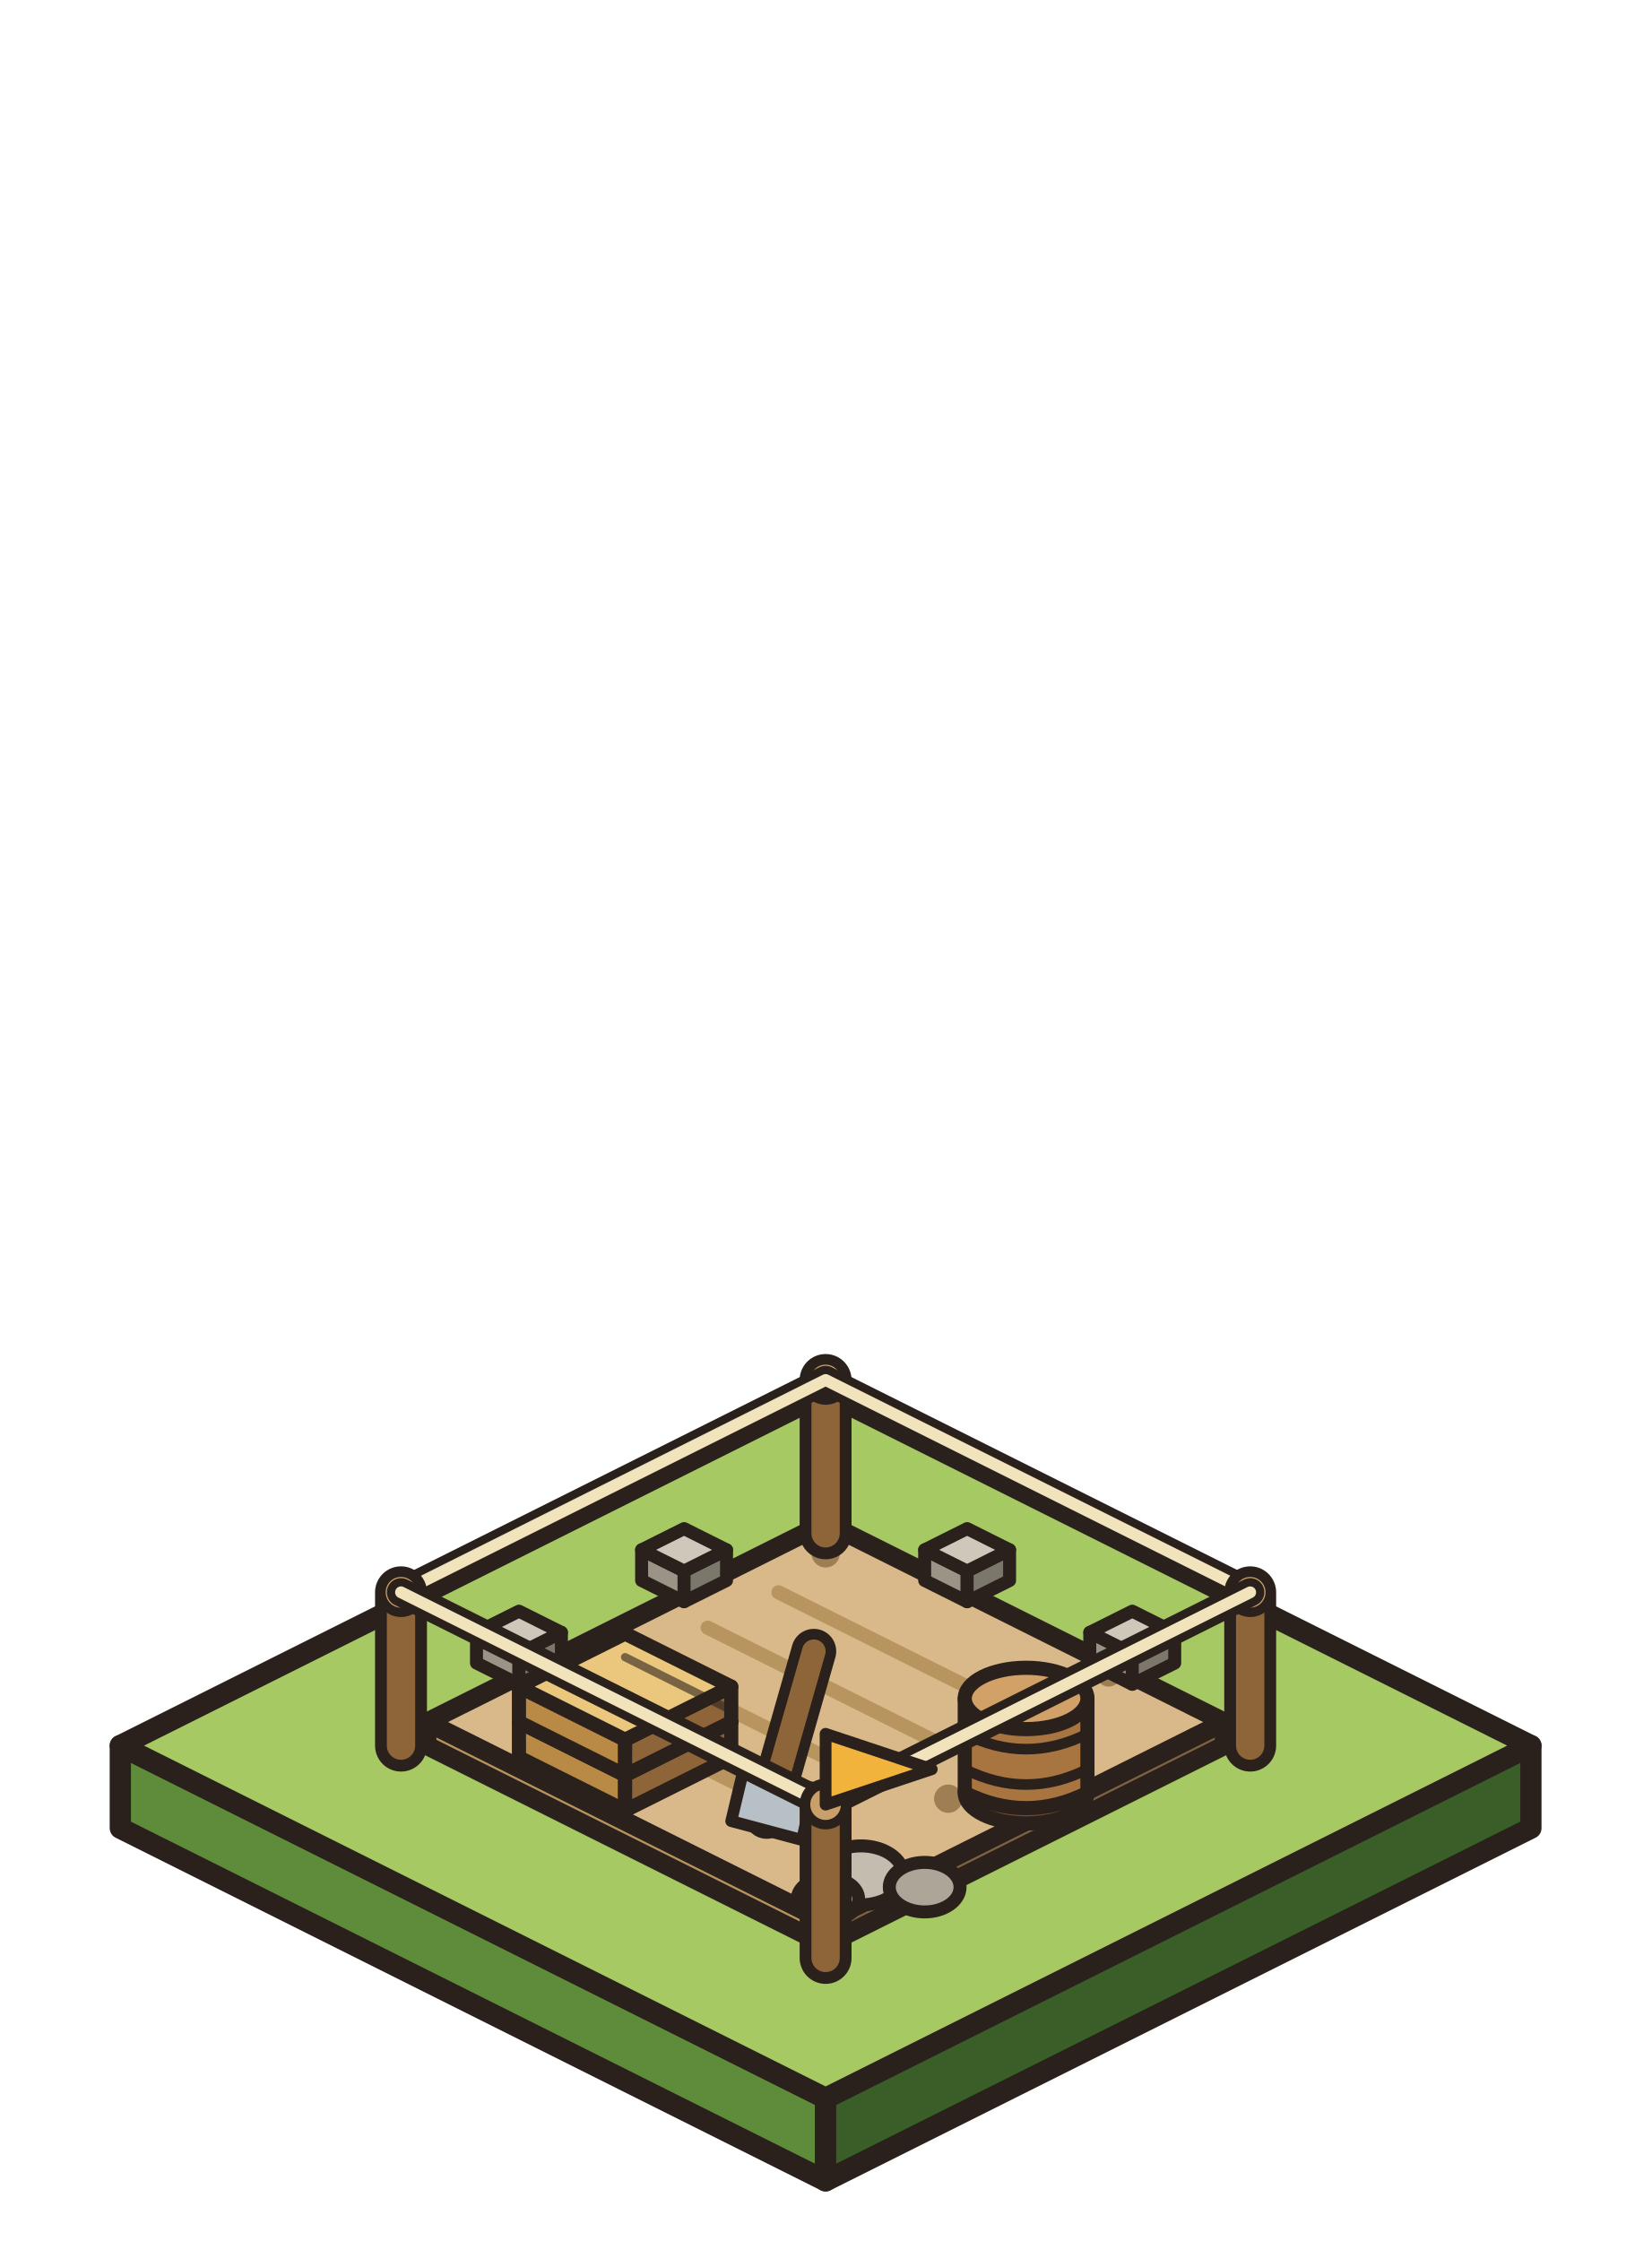
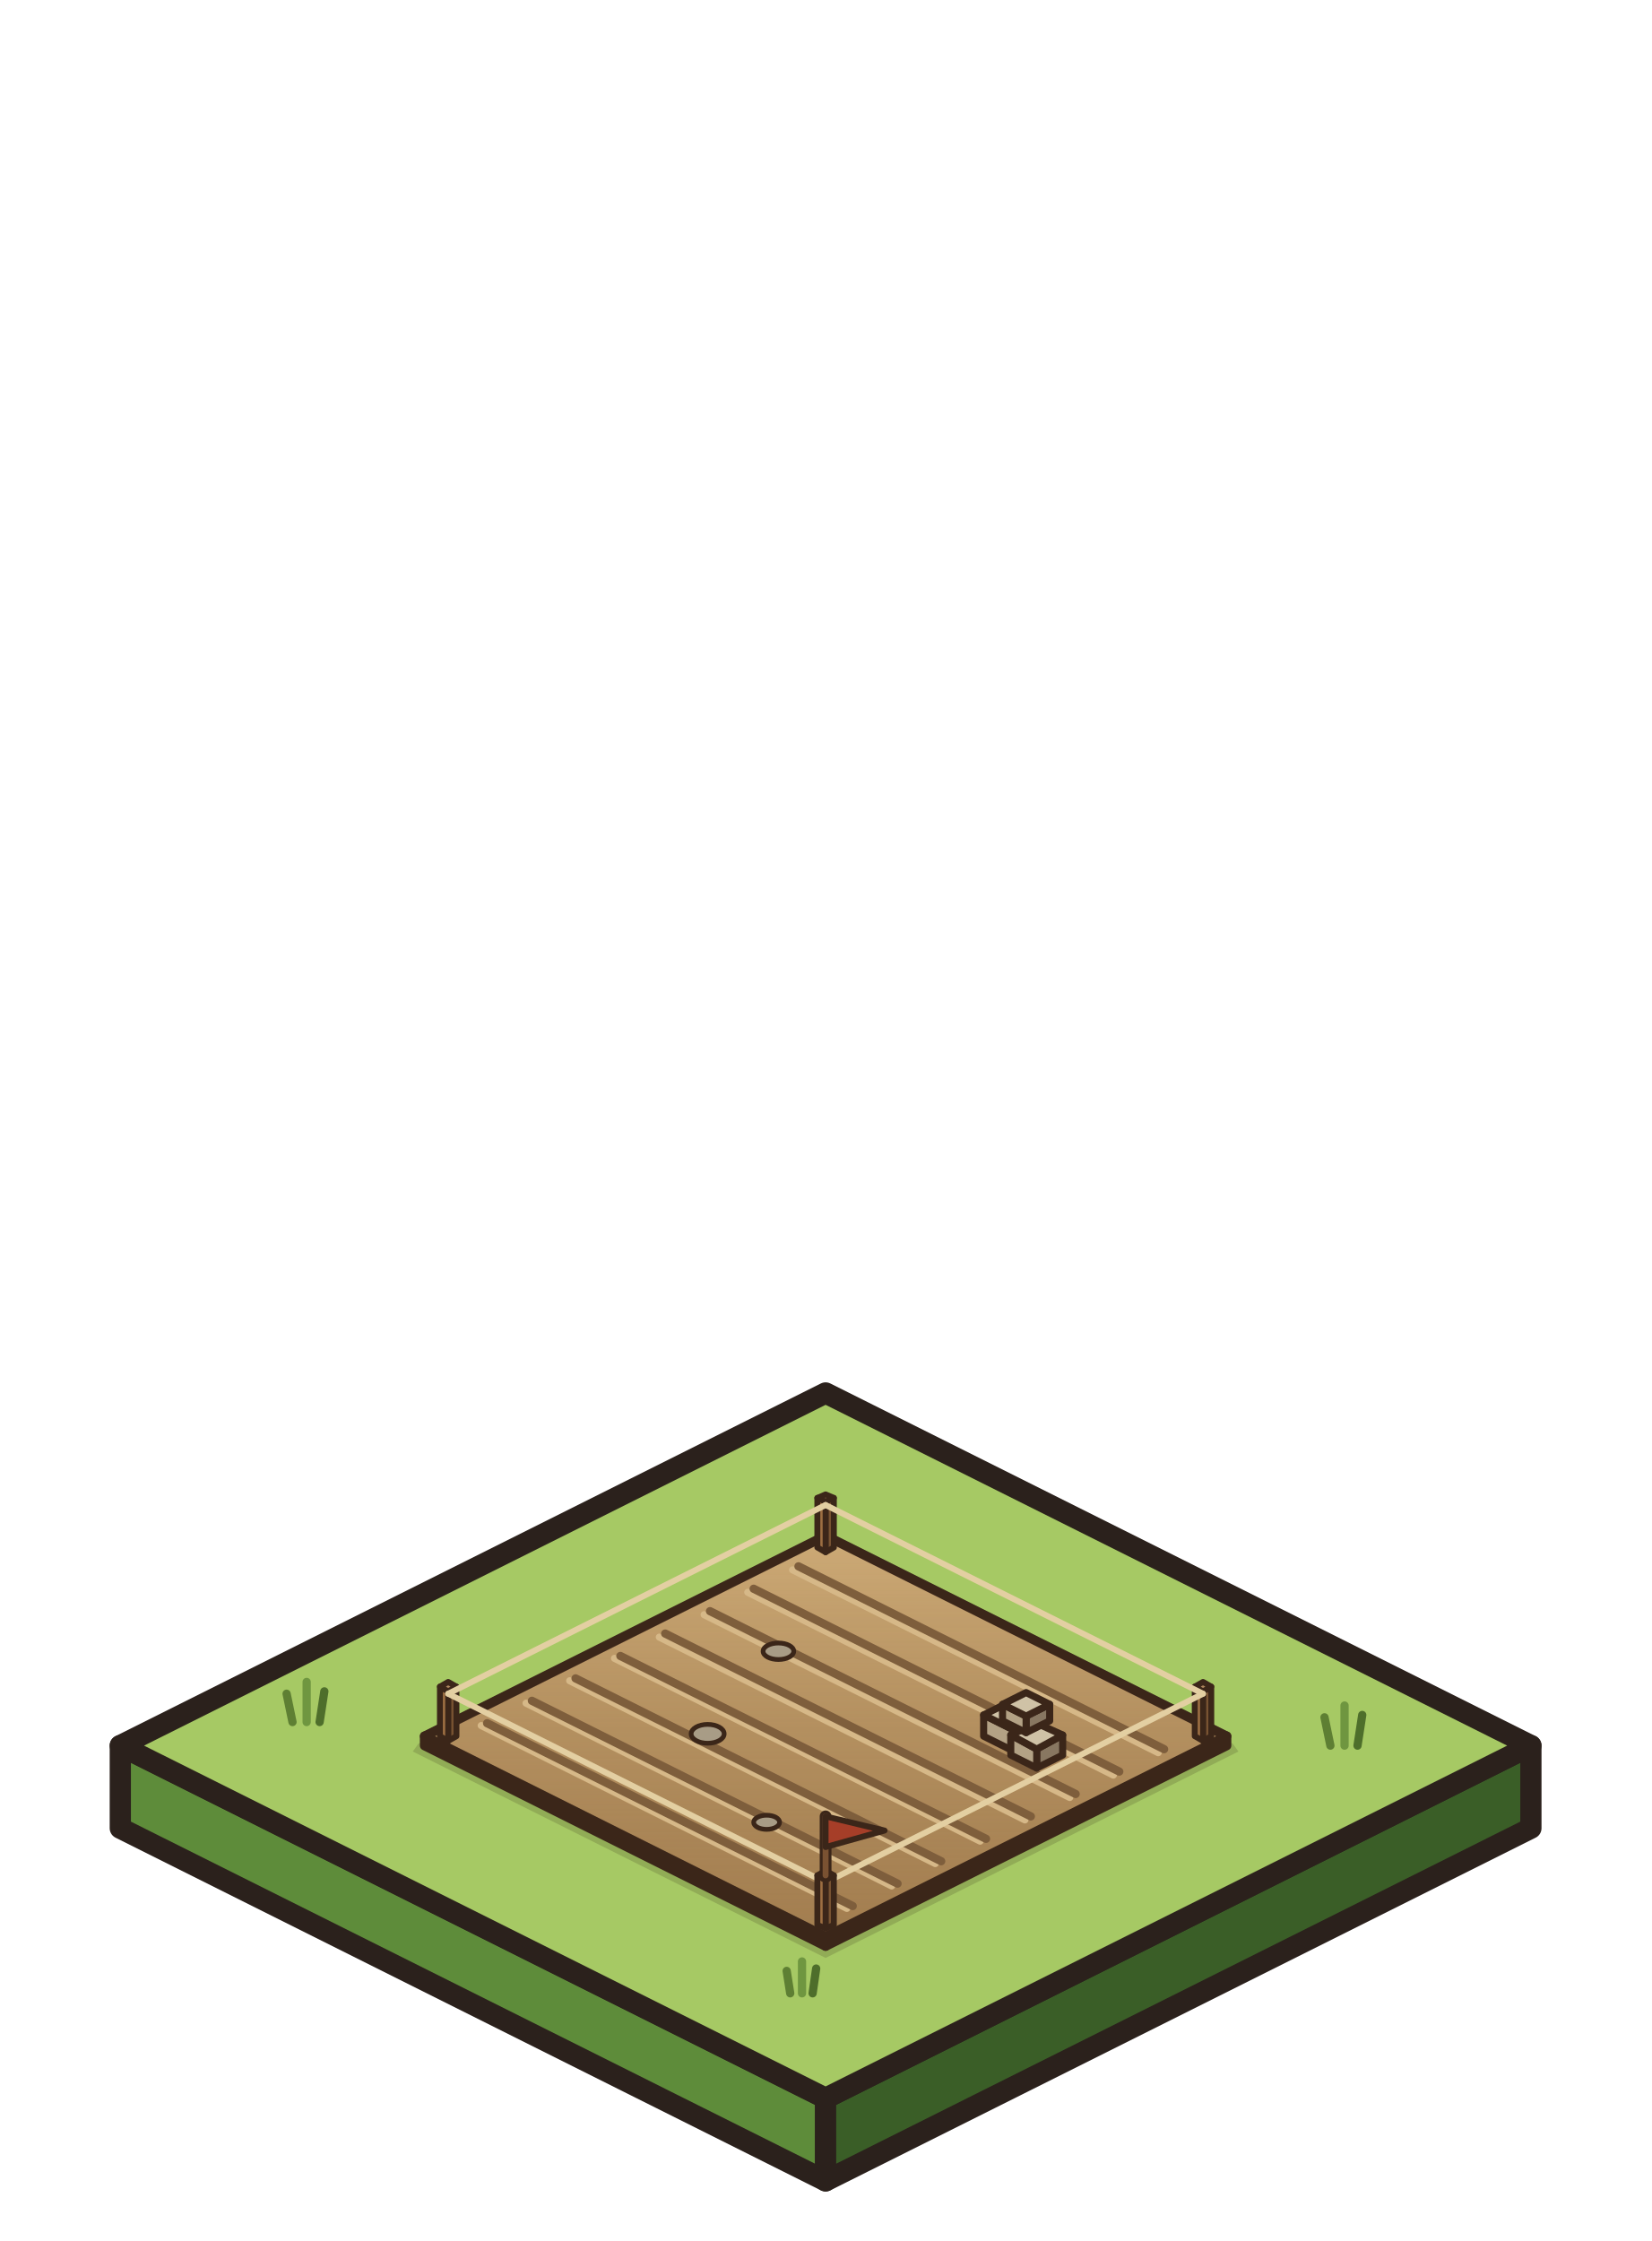
<svg xmlns="http://www.w3.org/2000/svg" viewBox="-70 -122 140 190" width="280" height="380">
  <path d="M-59.8 26L0 55.9L0 62.9L-59.8 33Z" fill="#5E8C3A" stroke="#2B211C" stroke-width="1.8" stroke-linejoin="round" />
  <path d="M59.8 26L0 55.9L0 62.9L59.8 33Z" fill="#3A5E27" stroke="#2B211C" stroke-width="1.8" stroke-linejoin="round" />
  <path d="M0 -3.9L59.8 26L0 55.9L-59.8 26Z" fill="#A6C964" stroke="#2B211C" stroke-width="1.8" stroke-linejoin="round" />
-   <g stroke="#2B211C" stroke-linejoin="round" stroke-linecap="round">
-     <path d="M-33.8 24L0 40.9L0 42.9L-33.8 26Z" fill="#B8955F" stroke-width="1.6" />
-     <path d="M33.8 24L0 40.9L0 42.9L33.8 26Z" fill="#7E6240" stroke-width="1.6" />
-     <path d="M0 7.1L33.8 24L0 40.9L-33.8 24Z" fill="#D9B98A" stroke-width="1.6" />
-     <g fill="none" stroke="#B8955F" stroke-width="1.2">
-       <path d="M-22 22L-2 32" />
-       <path d="M-16 19L4 29" />
-       <path d="M-10 16L10 26" />
-       <path d="M-4 13L14 22" />
-     </g>
-     <g fill="#9E7E52" stroke="none">
-       <circle cx="0" cy="9.7" r="1.2" />
-       <circle cx="-13" cy="26.6" r="1.2" />
-       <circle cx="2.6" cy="29.2" r="1.2" />
-       <circle cx="20.8" cy="22.7" r="1.2" />
-       <circle cx="-20.8" cy="25.3" r="1.2" />
-       <circle cx="10.4" cy="30.5" r="1.2" />
-       <circle cx="24" cy="20" r="1" />
-     </g>
-     <g stroke-width="1.1">
-       <path d="M-29.6 19L-26 20.8L-26 18.2L-29.6 16.4Z" fill="#9A9486" />
-       <path d="M-22.4 19L-26 20.8L-26 18.2L-22.4 16.4Z" fill="#7C776B" />
-       <path d="M-26 14.6L-22.4 16.4L-26 18.2L-29.6 16.4Z" fill="#CFC8BA" />
-       <path d="M-15.6 12L-12 13.8L-12 11.2L-15.6 9.4Z" fill="#9A9486" />
-       <path d="M-8.4 12L-12 13.8L-12 11.2L-8.4 9.4Z" fill="#7C776B" />
-       <path d="M-12 7.6L-8.4 9.4L-12 11.2L-15.6 9.4Z" fill="#CFC8BA" />
-       <path d="M8.4 12L12 13.8L12 11.2L8.4 9.4Z" fill="#9A9486" />
-       <path d="M15.6 12L12 13.8L12 11.2L15.6 9.4Z" fill="#7C776B" />
-       <path d="M12 7.6L15.6 9.4L12 11.2L8.4 9.4Z" fill="#CFC8BA" />
-       <path d="M22.4 19L26 20.8L26 18.2L22.4 16.4Z" fill="#9A9486" />
-       <path d="M29.6 19L26 20.8L26 18.2L29.6 16.4Z" fill="#7C776B" />
-       <path d="M26 14.6L29.6 16.4L26 18.2L22.4 16.4Z" fill="#CFC8BA" />
-     </g>
-     <path d="M0 8L0 -5" stroke-width="4.4" />
-     <path d="M0 8L0 -5" stroke="#8E6539" stroke-width="2.4" />
-     <circle cx="0" cy="-5" r="1.7" fill="#C9A06A" stroke-width="0.8" />
-     <path d="M0 -5L36 13M0 -5L-36 13" fill="none" stroke-width="2.4" />
-     <path d="M0 -5L36 13M0 -5L-36 13" fill="none" stroke="#F1E3BC" stroke-width="1" />
-     <path d="M36 26L36 13" stroke-width="4.4" />
-     <path d="M36 26L36 13" stroke="#8E6539" stroke-width="2.4" />
-     <circle cx="36" cy="13" r="1.7" fill="#C9A06A" stroke-width="0.8" />
-     <path d="M-36 26L-36 13" stroke-width="4.4" />
-     <path d="M-36 26L-36 13" stroke="#8E6539" stroke-width="2.4" />
-     <circle cx="-36" cy="13" r="1.7" fill="#C9A06A" stroke-width="0.8" />
-     <g stroke-width="1.2">
-       <path d="M-26 27L-17 31.5L-17 28.5L-26 24Z" fill="#B98A45" />
-       <path d="M-8 27L-17 31.5L-17 28.5L-8 24Z" fill="#8E6539" />
-       <path d="M-17 19.5L-8 24L-17 28.5L-26 24Z" fill="#E3B96B" />
-       <path d="M-26 24L-17 28.5L-17 25.5L-26 21Z" fill="#B98A45" />
-       <path d="M-8 24L-17 28.5L-17 25.5L-8 21Z" fill="#8E6539" />
-       <path d="M-17 16.5L-8 21L-17 25.5L-26 21Z" fill="#EBC77D" />
-       <path d="M-21 20L-12 24.5M-17 18.5L-8 23" fill="none" stroke-width="0.7" opacity="0.6" />
-     </g>
-     <ellipse cx="17" cy="30" rx="5.2" ry="2.6" fill="#6E4A28" stroke-width="1.2" />
-     <path d="M11.8 30L11.8 22Q17 25 22.2 22L22.2 30Q17 32.6 11.8 30Z" fill="#A87440" stroke-width="1.2" />
-     <ellipse cx="17" cy="22" rx="5.2" ry="2.6" fill="#D1A168" stroke-width="1.2" />
-     <path d="M11.8 25Q17 27.6 22.2 25M11.8 28Q17 30.6 22.2 28" fill="none" stroke-width="0.9" />
-     <ellipse cx="3" cy="37" rx="3.6" ry="2.5" fill="#C4BDAF" stroke-width="1.1" />
-     <ellipse cx="8.4" cy="38" rx="3" ry="2.1" fill="#ADA698" stroke-width="1.1" />
-     <ellipse cx="0.2" cy="39" rx="2.6" ry="1.8" fill="#D6D0C3" stroke-width="1.1" />
-     <path d="M-5 32L-1 18" stroke-width="3.8" />
-     <path d="M-5 32L-1 18" stroke="#8E6539" stroke-width="2" />
-     <path d="M-8 32.4L-2 34L-1 29.6L-7 28.2Z" fill="#B7C0C6" stroke-width="1" />
-     <path d="M36 13L0 31L-36 13" fill="none" stroke-width="2.4" />
-     <path d="M36 13L0 31L-36 13" fill="none" stroke="#F1E3BC" stroke-width="1" />
-     <path d="M0 44L0 31" stroke-width="4.4" />
-     <path d="M0 44L0 31" stroke="#8E6539" stroke-width="2.4" />
-     <circle cx="0" cy="31" r="1.7" fill="#C9A06A" stroke-width="0.8" />
-     <path d="M0 31L9 28L0 25Z" fill="#F2B33D" stroke-width="1" />
+   <g stroke-linejoin="round" stroke-linecap="round">
+     <defs>
+       <linearGradient id="ep-0" gradientUnits="userSpaceOnUse" x1="0" y1="8.2" x2="0" y2="42.2">
+         <stop offset="0" stop-color="#D2B07C" stop-opacity="0.8" />
+         <stop offset="1" stop-color="#8E6A42" stop-opacity="0.5" />
+       </linearGradient>
+     </defs>
+     <path d="M-35 26.5l35 17.5 35-17.5-.5-.7-69 0z" fill="#1E110A" opacity="0.16" />
+     <path d="M0 43l34-17 0-.8-34 17z" fill="#6B4C30" />
+     <path d="M0 43l34-17 0-.8-34 17z" fill="none" stroke="#3B2619" stroke-width="0.8" />
+     <path d="M-34 26l34 17 0-.8-34-17z" fill="#8A6440" />
+     <path d="M-34 26l34 17 0-.8-34-17z" fill="none" stroke="#3B2619" stroke-width="0.8" />
+     <path d="M-34 25.2l34 17 34-17-34-17z" fill="#B8925E" />
+     <path d="M-34 25.2l34 17 34-17-34-17z" fill="url(#ep-0)" />
+     <path d="M-2.8 11.1l31 15.5" fill="none" stroke="#D6B888" stroke-width="0.6" />
+     <path d="M-2.3 10.8l31 15.5" fill="none" stroke="#7E5E3C" stroke-width="0.7" />
+     <path d="M-6.6 13l31 15.5" fill="none" stroke="#D6B888" stroke-width="0.6" />
+     <path d="M-6.1 12.7l31 15.5" fill="none" stroke="#7E5E3C" stroke-width="0.7" />
+     <path d="M-10.3 14.9l31 15.5" fill="none" stroke="#D6B888" stroke-width="0.6" />
+     <path d="M-9.8 14.6l31 15.5" fill="none" stroke="#7E5E3C" stroke-width="0.7" />
+     <path d="M-14.1 16.8l31 15.5" fill="none" stroke="#D6B888" stroke-width="0.6" />
+     <path d="M-13.6 16.5l31 15.5" fill="none" stroke="#7E5E3C" stroke-width="0.7" />
+     <path d="M-17.9 18.6l31 15.5" fill="none" stroke="#D6B888" stroke-width="0.6" />
+     <path d="M-17.4 18.4l31 15.5" fill="none" stroke="#7E5E3C" stroke-width="0.7" />
+     <path d="M-21.7 20.5l31 15.5" fill="none" stroke="#D6B888" stroke-width="0.6" />
+     <path d="M-21.2 20.3l31 15.5" fill="none" stroke="#7E5E3C" stroke-width="0.7" />
+     <path d="M-25.4 22.4l31 15.5" fill="none" stroke="#D6B888" stroke-width="0.6" />
+     <path d="M-24.9 22.2l31 15.5" fill="none" stroke="#7E5E3C" stroke-width="0.7" />
+     <path d="M-29.2 24.3l31 15.5" fill="none" stroke="#D6B888" stroke-width="0.6" />
+     <path d="M-28.7 24.1l31 15.5" fill="none" stroke="#7E5E3C" stroke-width="0.7" />
+     <path d="M-34 25.2l34 17 34-17-34-17z" fill="none" stroke="#3B2619" stroke-width="0.8" />
+     <path d="M0 9.6l.7-.4 0-4.2-.7 .3z" fill="#785332" />
+     <path d="M0 9.6l.7-.4 0-4.2-.7 .3z" fill="none" stroke="#3B2619" stroke-width="0.5" />
+     <path d="M-.7 9.2l.7 .4 0-4.3-.7-.3z" fill="#9C6E42" />
+     <path d="M-.7 9.2l.7 .4 0-4.3-.7-.3z" fill="none" stroke="#3B2619" stroke-width="0.5" />
+     <path d="M-.7 5l.7 .3 .7-.3-.7-.3z" fill="#B08860" stroke="#3B2619" stroke-width="0.5" />
+     <path d="M32 25.6l.7-.4 0-4.2-.7 .4z" fill="#785332" />
+     <path d="M32 25.6l.7-.4 0-4.2-.7 .4z" fill="none" stroke="#3B2619" stroke-width="0.5" />
+     <path d="M31.3 25.2l.7 .4 0-4.2-.7-.4z" fill="#9C6E42" />
+     <path d="M31.3 25.2l.7 .4 0-4.2-.7-.4z" fill="none" stroke="#3B2619" stroke-width="0.5" />
+     <path d="M31.3 21l.7 .4 .7-.4-.7-.4z" fill="#B08860" stroke="#3B2619" stroke-width="0.5" />
+     <path d="M-32 25.6l.7-.4 0-4.2-.7 .4z" fill="#785332" />
+     <path d="M-32 25.6l.7-.4 0-4.2-.7 .4z" fill="none" stroke="#3B2619" stroke-width="0.5" />
+     <path d="M-32.7 25.2l.7 .4 0-4.2-.7-.4z" fill="#9C6E42" />
+     <path d="M-32.7 25.2l.7 .4 0-4.2-.7-.4z" fill="none" stroke="#3B2619" stroke-width="0.5" />
+     <path d="M-32.7 21l.7 .4 .7-.4-.7-.4z" fill="#B08860" stroke="#3B2619" stroke-width="0.5" />
+     <path d="M0 5.6l32 16" fill="none" stroke="#E3CFA2" stroke-width="0.5" />
+     <path d="M0 5.6l-32 16" fill="none" stroke="#E3CFA2" stroke-width="0.5" />
+     <path d="M16 26.5l2.6-1.3 0-1.8-2.6 1.3z" fill="#887761" />
+     <path d="M16 26.5l2.6-1.3 0-1.8-2.6 1.3z" fill="none" stroke="#3B2619" stroke-width="0.6" />
+     <path d="M13.4 25.2l2.6 1.3 0-1.8-2.6-1.3z" fill="#B3A285" />
+     <path d="M13.4 25.2l2.6 1.3 0-1.8-2.6-1.3z" fill="none" stroke="#3B2619" stroke-width="0.6" />
+     <path d="M13.4 23.4l2.6 1.3 2.6-1.3-2.6-1.3z" fill="#CFC2A6" stroke="#3B2619" stroke-width="0.6" />
+     <path d="M17.9 27.9l2.2-1.1 0-1.7-2.2 1.2z" fill="#887761" />
+     <path d="M17.9 27.9l2.2-1.1 0-1.7-2.2 1.2z" fill="none" stroke="#3B2619" stroke-width="0.6" />
+     <path d="M15.7 26.8l2.2 1.1 0-1.6-2.2-1.2z" fill="#B3A285" />
+     <path d="M15.7 26.8l2.2 1.1 0-1.6-2.2-1.2z" fill="none" stroke="#3B2619" stroke-width="0.6" />
+     <path d="M15.7 25.1l2.2 1.2 2.2-1.2-2.2-1z" fill="#CFC2A6" stroke="#3B2619" stroke-width="0.6" />
+     <path d="M17 24.9l2-1 0-1.4-2 1z" fill="#887761" />
+     <path d="M17 24.9l2-1 0-1.4-2 1z" fill="none" stroke="#3B2619" stroke-width="0.6" />
+     <path d="M15 23.9l2 1 0-1.4-2-1z" fill="#B3A285" />
+     <path d="M15 23.9l2 1 0-1.4-2-1z" fill="none" stroke="#3B2619" stroke-width="0.6" />
+     <path d="M15 22.5l2 1 2-1-2-1z" fill="#CFC2A6" stroke="#3B2619" stroke-width="0.6" />
+     <ellipse cx="-10" cy="25" rx="1.4" ry="0.8" fill="#A89C86" stroke="#3B2619" stroke-width="0.4" />
+     <ellipse cx="-5" cy="32.5" rx="1.1" ry="0.6" fill="#A89C86" stroke="#3B2619" stroke-width="0.4" />
+     <ellipse cx="-4" cy="18" rx="1.3" ry="0.7" fill="#A89C86" stroke="#3B2619" stroke-width="0.4" />
+     <path d="M-32 21.6l32 16" fill="none" stroke="#E3CFA2" stroke-width="0.5" />
+     <path d="M32 21.6l-32 16" fill="none" stroke="#E3CFA2" stroke-width="0.5" />
+     <path d="M0 41.5l.7-.3 0-4.2-.7 .4z" fill="#785332" />
+     <path d="M0 41.5l.7-.3 0-4.2-.7 .4z" fill="none" stroke="#3B2619" stroke-width="0.5" />
+     <path d="M-.7 41.2l.7 .3 0-4.1-.7-.4z" fill="#9C6E42" />
+     <path d="M-.7 41.2l.7 .3 0-4.1-.7-.4z" fill="none" stroke="#3B2619" stroke-width="0.5" />
+     <path d="M-.7 37l.7 .4 .7-.4-.7-.4z" fill="#B08860" stroke="#3B2619" stroke-width="0.5" />
+     <path d="M0 37l0-5" fill="none" stroke="#3B2619" stroke-width="1" />
+     <path d="M0 37l0-5" fill="none" stroke="#7A5232" stroke-width="0.5" />
+     <path d="M0 32l5 1.2-5 1.4z" fill="#A63E28" stroke="#3B2619" stroke-width="0.5" />
+     <path d="M-45.2 24l-.5-2.4" fill="none" stroke="#5E7F33" stroke-width="0.7" />
+     <path d="M-44 24l0-3.4" fill="none" stroke="#6F9640" stroke-width="0.7" />
+     <path d="M-42.9 24l.4-2.6" fill="none" stroke="#4E6E2B" stroke-width="0.7" />
+     <path d="M42.8 26l-.5-2.4" fill="none" stroke="#5E7F33" stroke-width="0.7" />
+     <path d="M44 26l0-3.4" fill="none" stroke="#6F9640" stroke-width="0.7" />
+     <path d="M45.1 26l.4-2.6" fill="none" stroke="#4E6E2B" stroke-width="0.7" />
+     <path d="M-3 47l-.3-1.9" fill="none" stroke="#5E7F33" stroke-width="0.7" />
+     <path d="M-2 47l0-2.7" fill="none" stroke="#6F9640" stroke-width="0.7" />
+     <path d="M-1.1 47l.3-2.1" fill="none" stroke="#4E6E2B" stroke-width="0.7" />
  </g>
</svg>
